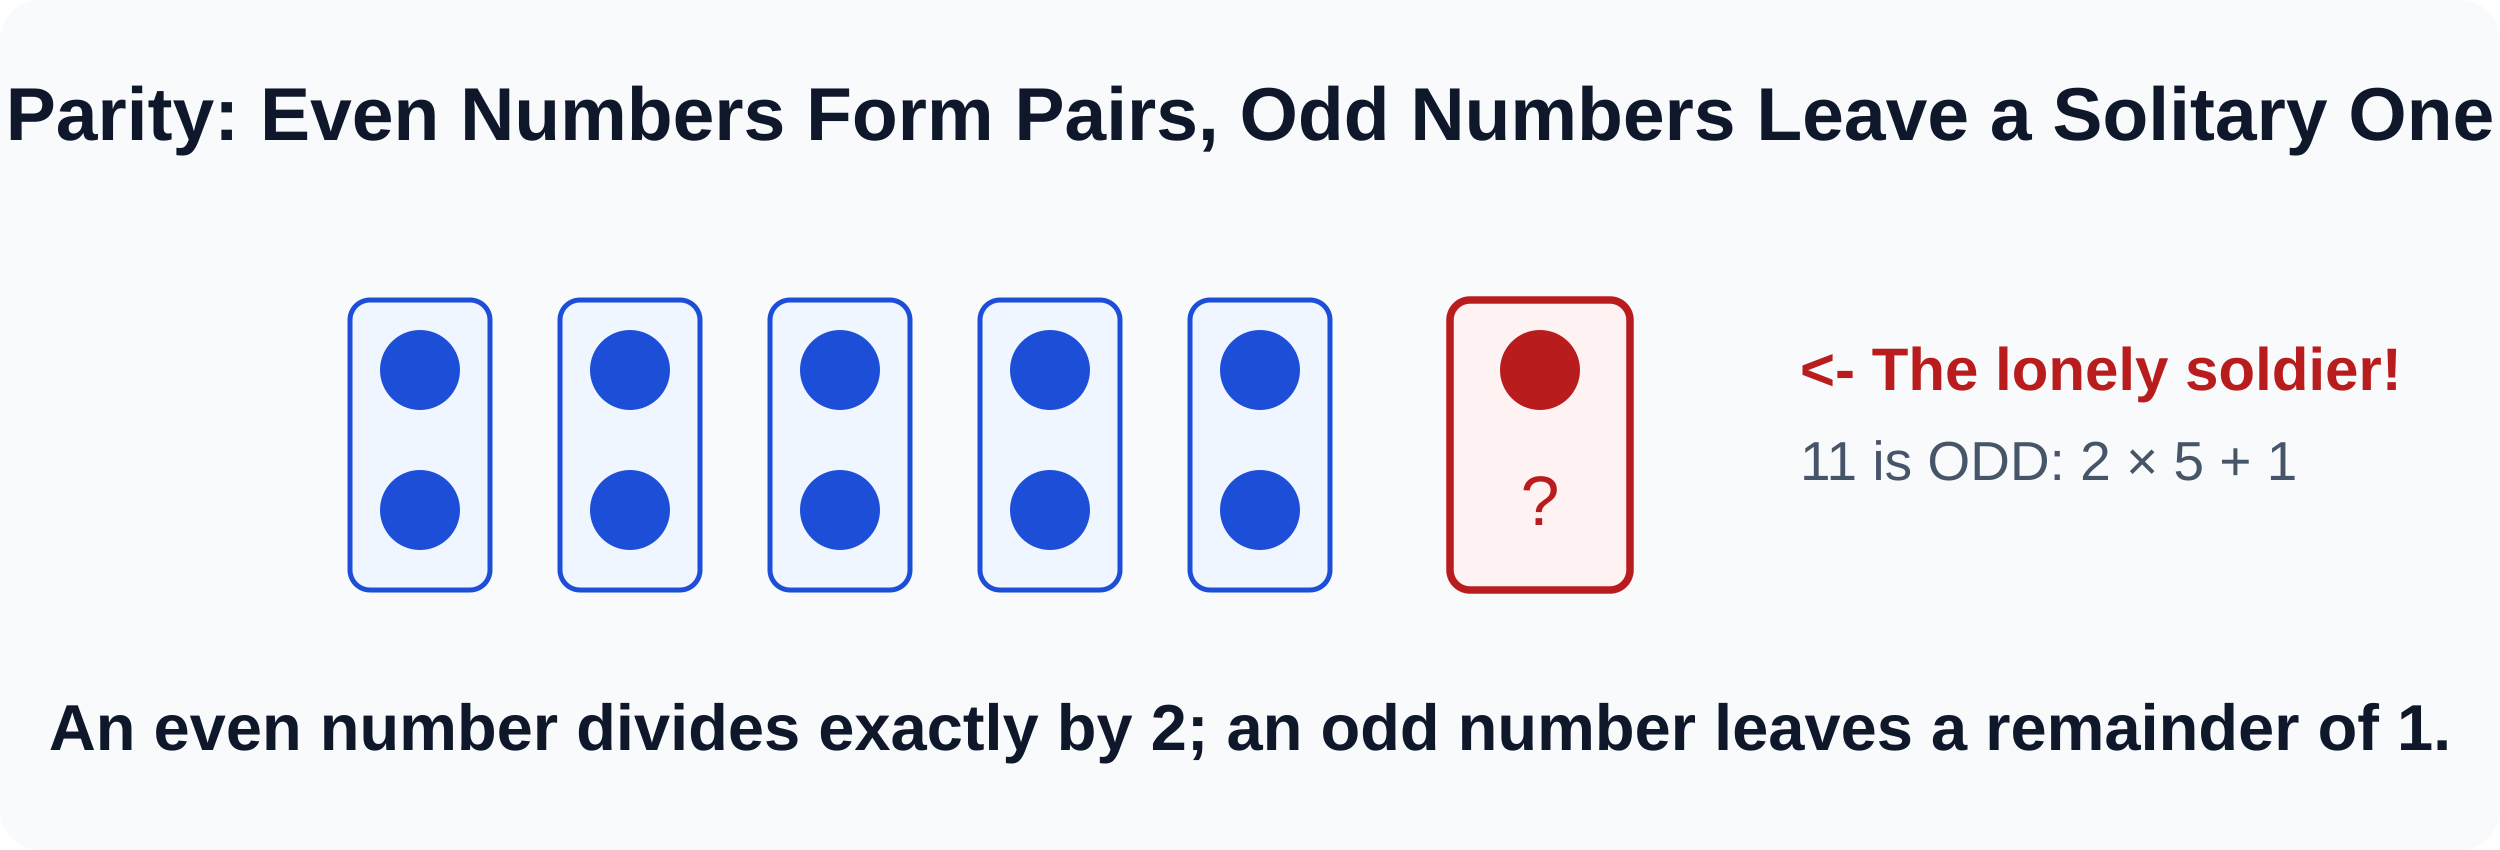
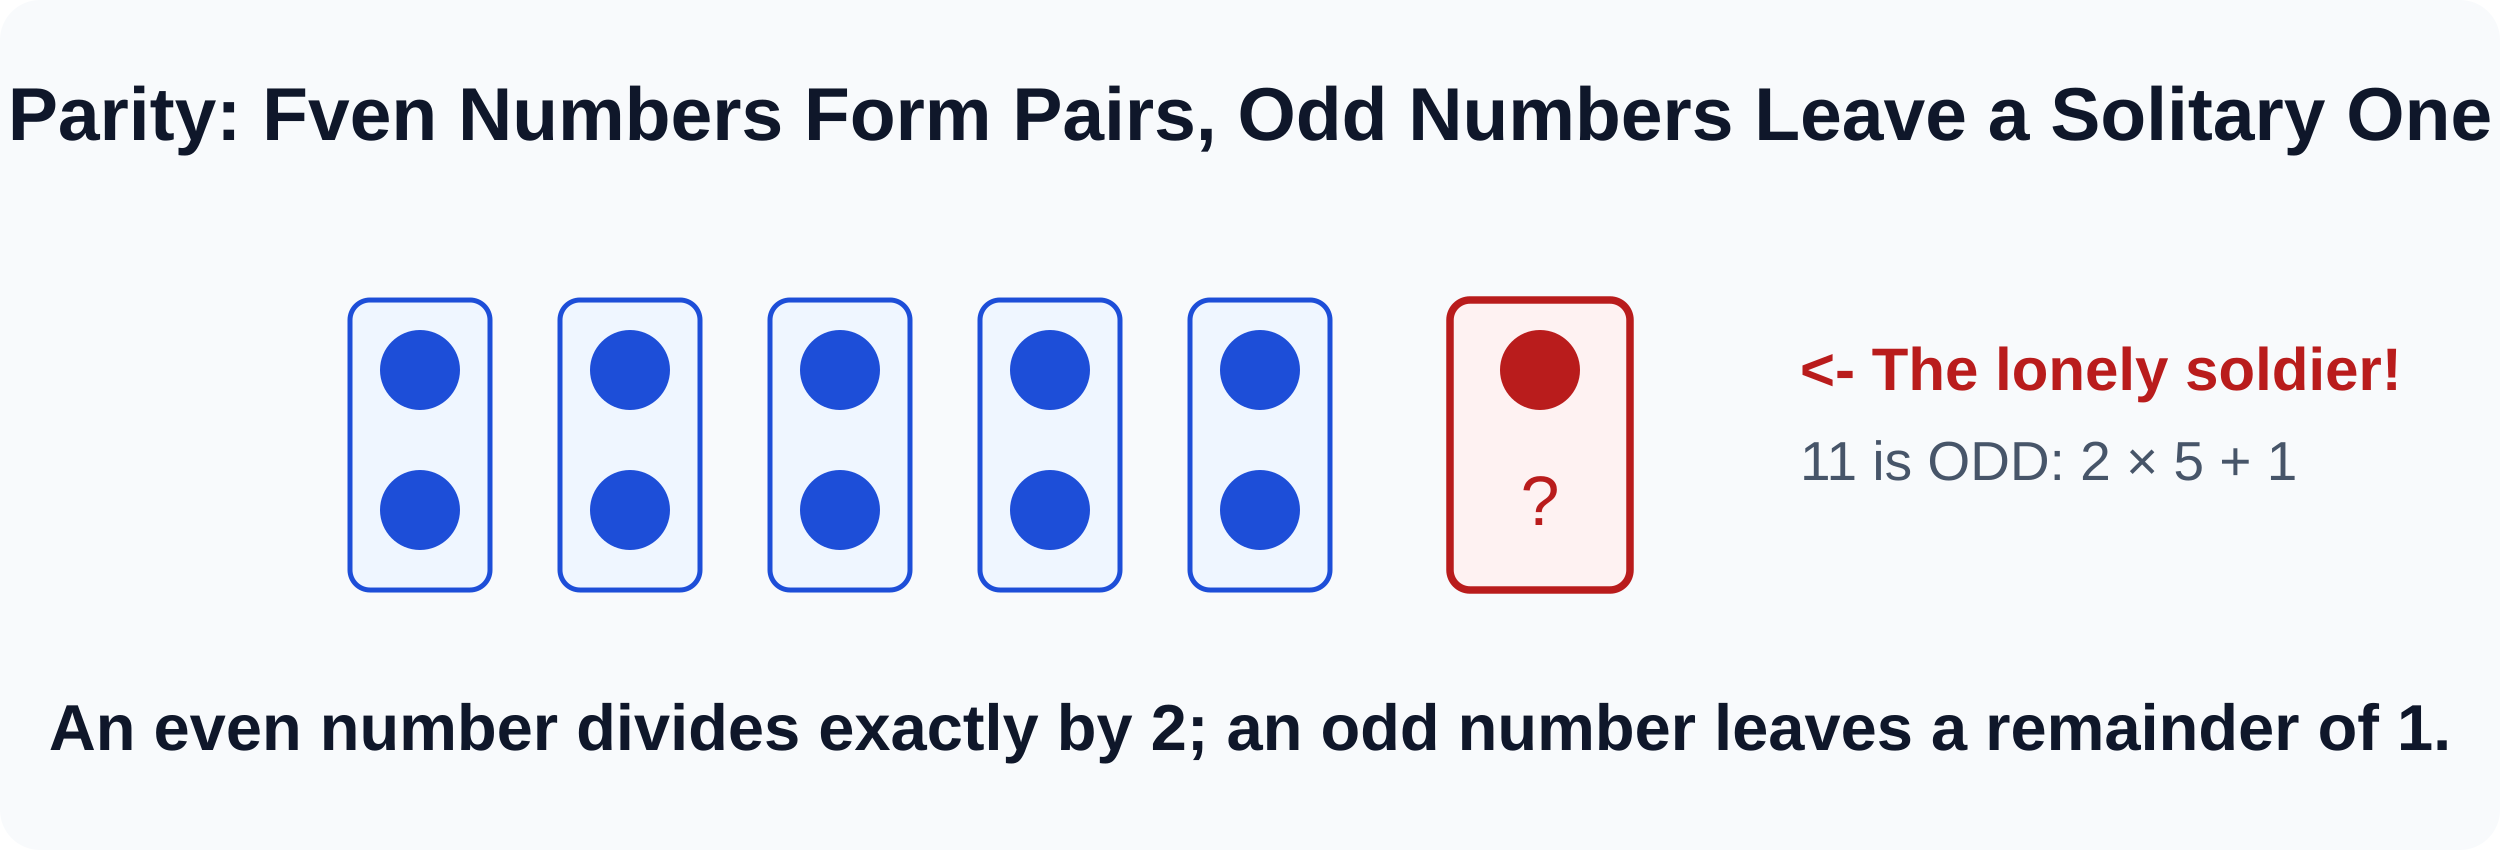
<svg xmlns="http://www.w3.org/2000/svg" viewBox="0 0 500 170" width="100%" height="100%">
  <rect width="500" height="170" fill="#f8fafc" rx="8" />
-   <text x="250" y="28" text-anchor="middle" font-family="Liberation Sans" font-size="15" font-weight="bold" fill="#0f172a">Parity: Even Numbers Form Pairs, Odd Numbers Leave a Solitary One</text>
+   <text x="250" y="28" text-anchor="middle" font-family="Liberation Sans" font-size="15" font-weight="bold" fill="#0f172a">Parity: Fven Numbers Form Pairs, Odd Numbers Leave a Solitary One</text>
  <g transform="translate(70, 50)">
    <rect x="0" y="10" width="28" height="58" fill="#eff6ff" stroke="#1d4ed8" stroke-width="1" rx="4" />
    <circle cx="14" cy="24" r="8" fill="#1d4ed8" />
    <circle cx="14" cy="52" r="8" fill="#1d4ed8" />
    <rect x="42" y="10" width="28" height="58" fill="#eff6ff" stroke="#1d4ed8" stroke-width="1" rx="4" />
    <circle cx="56" cy="24" r="8" fill="#1d4ed8" />
    <circle cx="56" cy="52" r="8" fill="#1d4ed8" />
    <rect x="84" y="10" width="28" height="58" fill="#eff6ff" stroke="#1d4ed8" stroke-width="1" rx="4" />
    <circle cx="98" cy="24" r="8" fill="#1d4ed8" />
    <circle cx="98" cy="52" r="8" fill="#1d4ed8" />
    <rect x="126" y="10" width="28" height="58" fill="#eff6ff" stroke="#1d4ed8" stroke-width="1" rx="4" />
    <circle cx="140" cy="24" r="8" fill="#1d4ed8" />
    <circle cx="140" cy="52" r="8" fill="#1d4ed8" />
    <rect x="168" y="10" width="28" height="58" fill="#eff6ff" stroke="#1d4ed8" stroke-width="1" rx="4" />
    <circle cx="182" cy="24" r="8" fill="#1d4ed8" />
    <circle cx="182" cy="52" r="8" fill="#1d4ed8" />
    <rect x="220" y="10" width="36" height="58" fill="#fef2f2" stroke="#b91c1c" stroke-width="1.5" rx="4" />
    <circle cx="238" cy="24" r="8" fill="#b91c1c" />
    <text x="238" y="55" text-anchor="middle" font-family="Liberation Sans" font-size="14" fill="#b91c1c">?</text>
    <text x="290" y="28" font-family="Liberation Sans" font-size="12" font-weight="bold" fill="#b91c1c">&lt;- The lonely soldier!</text>
    <text x="290" y="46" font-family="Liberation Sans" font-size="11" fill="#475569">11 is ODD: 2 × 5 + 1</text>
  </g>
  <text x="250" y="150" text-anchor="middle" font-family="Liberation Sans" font-size="13" font-weight="bold" fill="#0f172a">An even number divides exactly by 2; an odd number leaves a remainder of 1.</text>
</svg>
